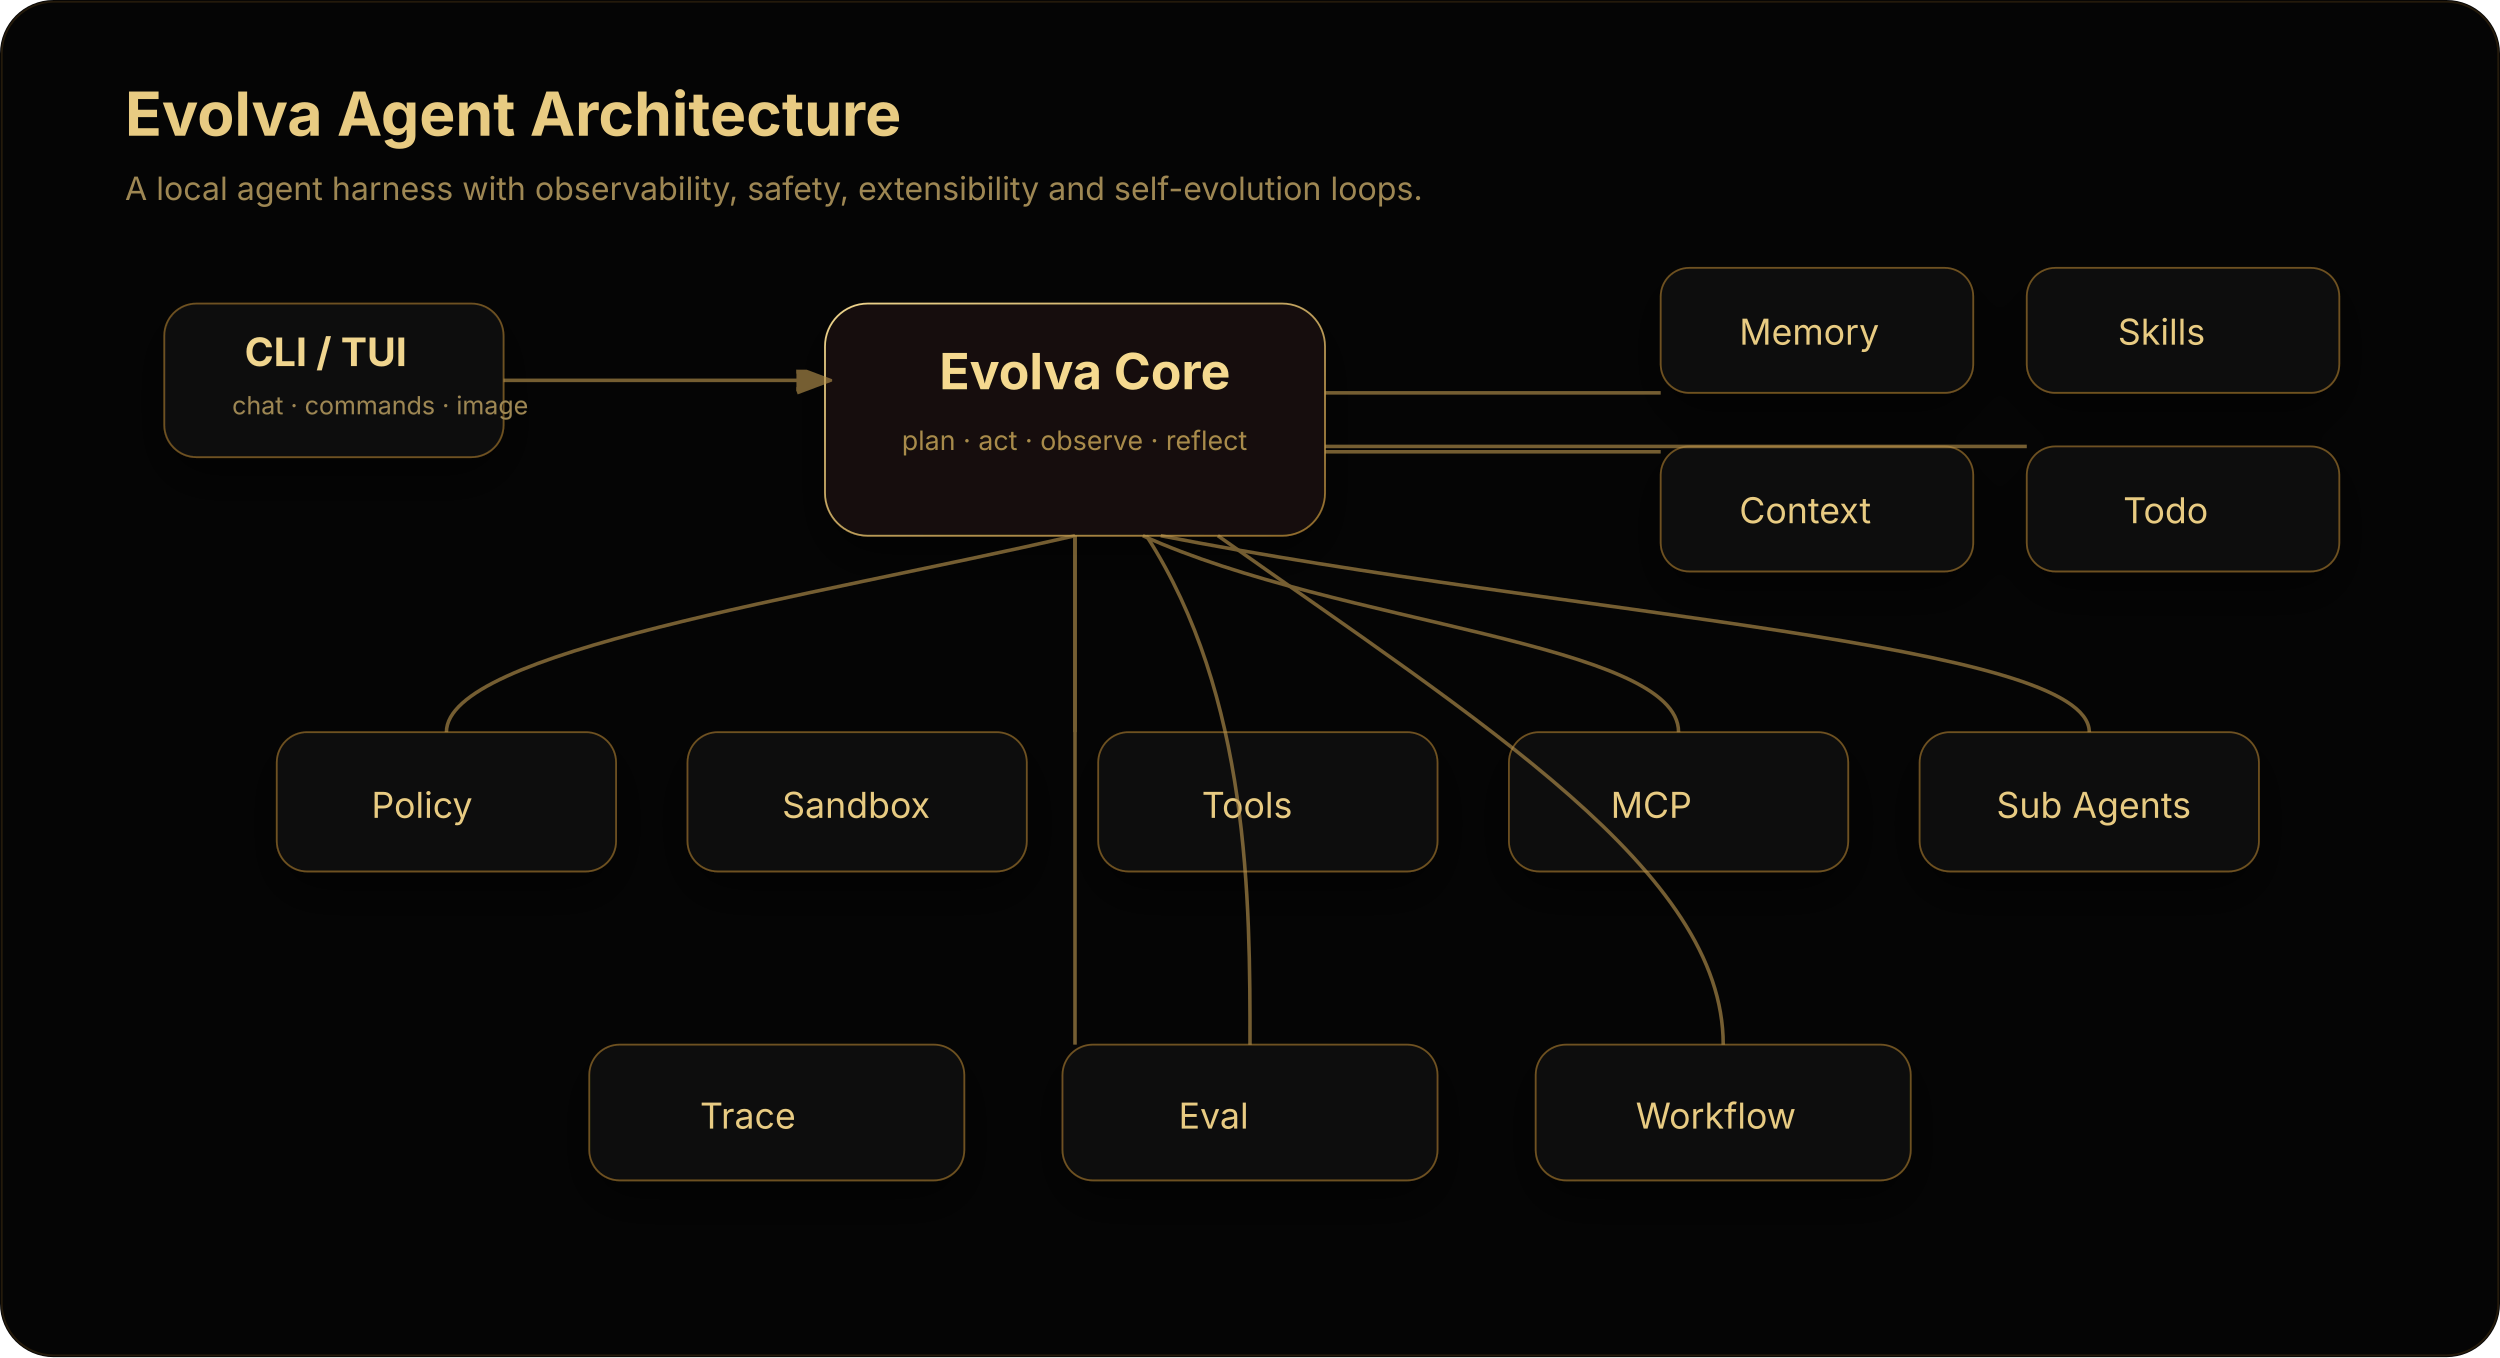
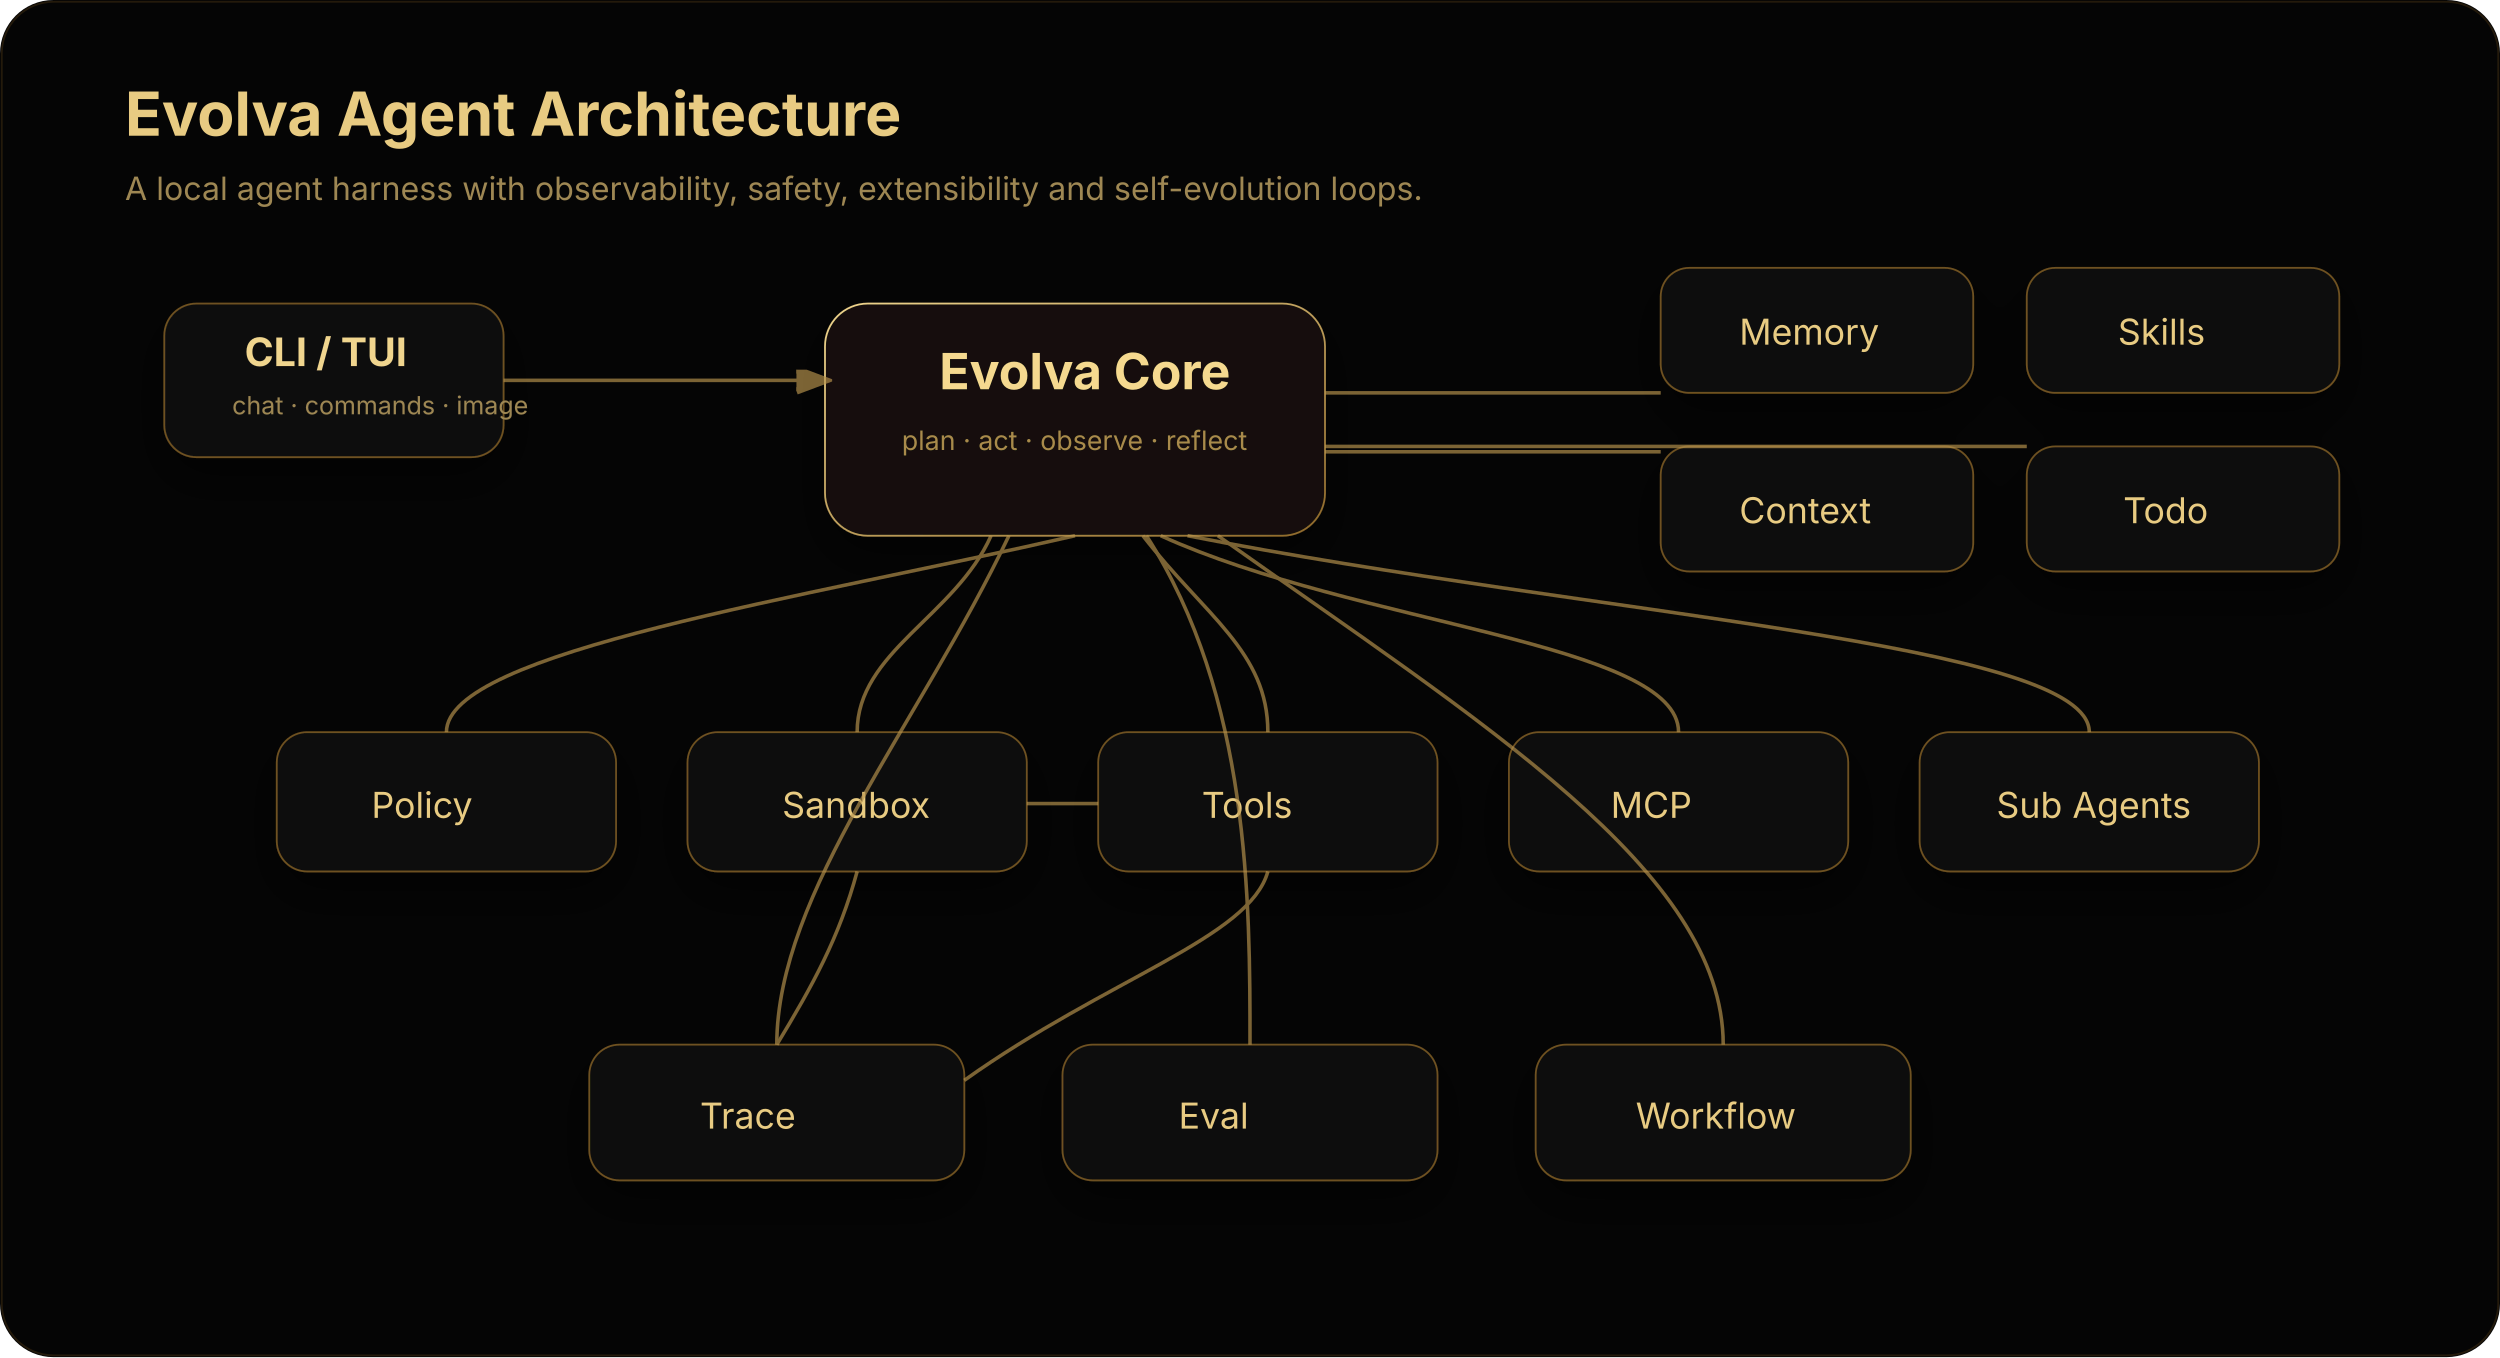
<svg xmlns="http://www.w3.org/2000/svg" width="1400" height="760" viewBox="0 0 1400 760" fill="none" role="img" aria-label="Evolva architecture diagram">
  <defs>
    <linearGradient id="bg" x1="0" y1="0" x2="1400" y2="760">
      <stop stop-color="#050505" />
      <stop offset="1" stop-color="#0B0905" />
    </linearGradient>
    <linearGradient id="gold" x1="0" y1="0" x2="1" y2="1">
      <stop stop-color="#F0D58E" />
      <stop offset="1" stop-color="#8E682A" />
    </linearGradient>
    <filter id="s">
      <feDropShadow dx="0" dy="12" stdDeviation="14" flood-color="#000" flood-opacity="0.55" />
    </filter>
  </defs>
  <rect width="1400" height="760" rx="30" fill="url(#bg)" />
  <rect x="1" y="1" width="1398" height="758" rx="29" stroke="#241A0B" />
  <text x="70" y="76" fill="#E8CB82" font-family="Inter, sans-serif" font-size="34" font-weight="700">Evolva Agent Architecture</text>
  <text x="70" y="112" fill="#9E8753" font-family="Inter, sans-serif" font-size="18">A local agent harness with observability, safety, extensibility and self-evolution loops.</text>
  <g font-family="Inter, sans-serif" filter="url(#s)">
    <rect x="92" y="170" width="190" height="86" rx="18" fill="#111" stroke="#6E5120" />
    <text x="137" y="205" fill="#F0D58E" font-size="22" font-weight="650">CLI / TUI</text>
    <text x="130" y="232" fill="#9E8753" font-size="14">chat · commands · image</text>
    <rect x="462" y="170" width="280" height="130" rx="24" fill="#12100B" stroke="url(#gold)" />
    <text x="526" y="218" fill="#F5D98F" font-size="28" font-weight="720">Evolva Core</text>
    <text x="505" y="252" fill="#A98A4B" font-size="15">plan · act · observe · reflect</text>
    <rect x="930" y="150" width="175" height="70" rx="16" fill="#0E0E0D" stroke="#6E5120" />
    <text x="974" y="193" fill="#E8CB82" font-size="20">Memory</text>
    <rect x="1135" y="150" width="175" height="70" rx="16" fill="#0E0E0D" stroke="#6E5120" />
    <text x="1186" y="193" fill="#E8CB82" font-size="20">Skills</text>
    <rect x="930" y="250" width="175" height="70" rx="16" fill="#0E0E0D" stroke="#6E5120" />
    <text x="974" y="293" fill="#E8CB82" font-size="20">Context</text>
    <rect x="1135" y="250" width="175" height="70" rx="16" fill="#0E0E0D" stroke="#6E5120" />
    <text x="1189" y="293" fill="#E8CB82" font-size="20">Todo</text>
    <rect x="155" y="410" width="190" height="78" rx="17" fill="#0E0E0D" stroke="#6E5120" />
    <text x="208" y="458" fill="#E8CB82" font-size="20">Policy</text>
    <rect x="385" y="410" width="190" height="78" rx="17" fill="#0E0E0D" stroke="#6E5120" />
    <text x="438" y="458" fill="#E8CB82" font-size="20">Sandbox</text>
    <rect x="615" y="410" width="190" height="78" rx="17" fill="#0E0E0D" stroke="#6E5120" />
    <text x="673" y="458" fill="#E8CB82" font-size="20">Tools</text>
    <rect x="845" y="410" width="190" height="78" rx="17" fill="#0E0E0D" stroke="#6E5120" />
    <text x="902" y="458" fill="#E8CB82" font-size="20">MCP</text>
    <rect x="1075" y="410" width="190" height="78" rx="17" fill="#0E0E0D" stroke="#6E5120" />
    <text x="1118" y="458" fill="#E8CB82" font-size="20">Sub Agents</text>
    <rect x="330" y="585" width="210" height="76" rx="17" fill="#0E0E0D" stroke="#6E5120" />
    <text x="392" y="632" fill="#E8CB82" font-size="20">Trace</text>
    <rect x="595" y="585" width="210" height="76" rx="17" fill="#0E0E0D" stroke="#6E5120" />
    <text x="660" y="632" fill="#E8CB82" font-size="20">Eval</text>
    <rect x="860" y="585" width="210" height="76" rx="17" fill="#0E0E0D" stroke="#6E5120" />
    <text x="916" y="632" fill="#E8CB82" font-size="20">Workflow</text>
  </g>
-   <g stroke="#B9944D" stroke-width="2" opacity="0.62" marker-end="url(#a)">
+   <g stroke="#B9944D" stroke-width="2" opacity="0.66" marker-end="url(#a)">
    <defs>
      <marker id="a" markerWidth="10" markerHeight="10" refX="8" refY="3" orient="auto">
        <path d="M0 0L8 3L0 6" fill="#B9944D" />
      </marker>
    </defs>
    <path d="M282 213H462" />
    <path d="M742 220H930" />
    <path d="M742 253H930" />
    <path d="M742 250H1135" />
-     <path d="M602 300V410" />
+     <path d="M555 300C535 345 480 365 480 410" />
    <path d="M602 300C450 335 250 365 250 410" />
-     <path d="M640 300C750 350 940 360 940 410" />
-     <path d="M650 300C880 345 1170 360 1170 410" />
-     <path d="M602 300V585" />
+     <path d="M640 300C675 345 710 365 710 410" />
+     <path d="M650 300C760 350 940 360 940 410" />
+     <path d="M665 300C895 345 1170 360 1170 410" />
+     <path d="M565 300C515 405 435 500 435 585" />
    <path d="M642 300C700 390 700 505 700 585" />
    <path d="M682 300C830 405 965 488 965 585" />
+     <path d="M575 450H615" />
+     <path d="M710 488C700 525 620 548 540 605" />
+     <path d="M480 488C470 525 455 552 435 585" />
  </g>
</svg>
